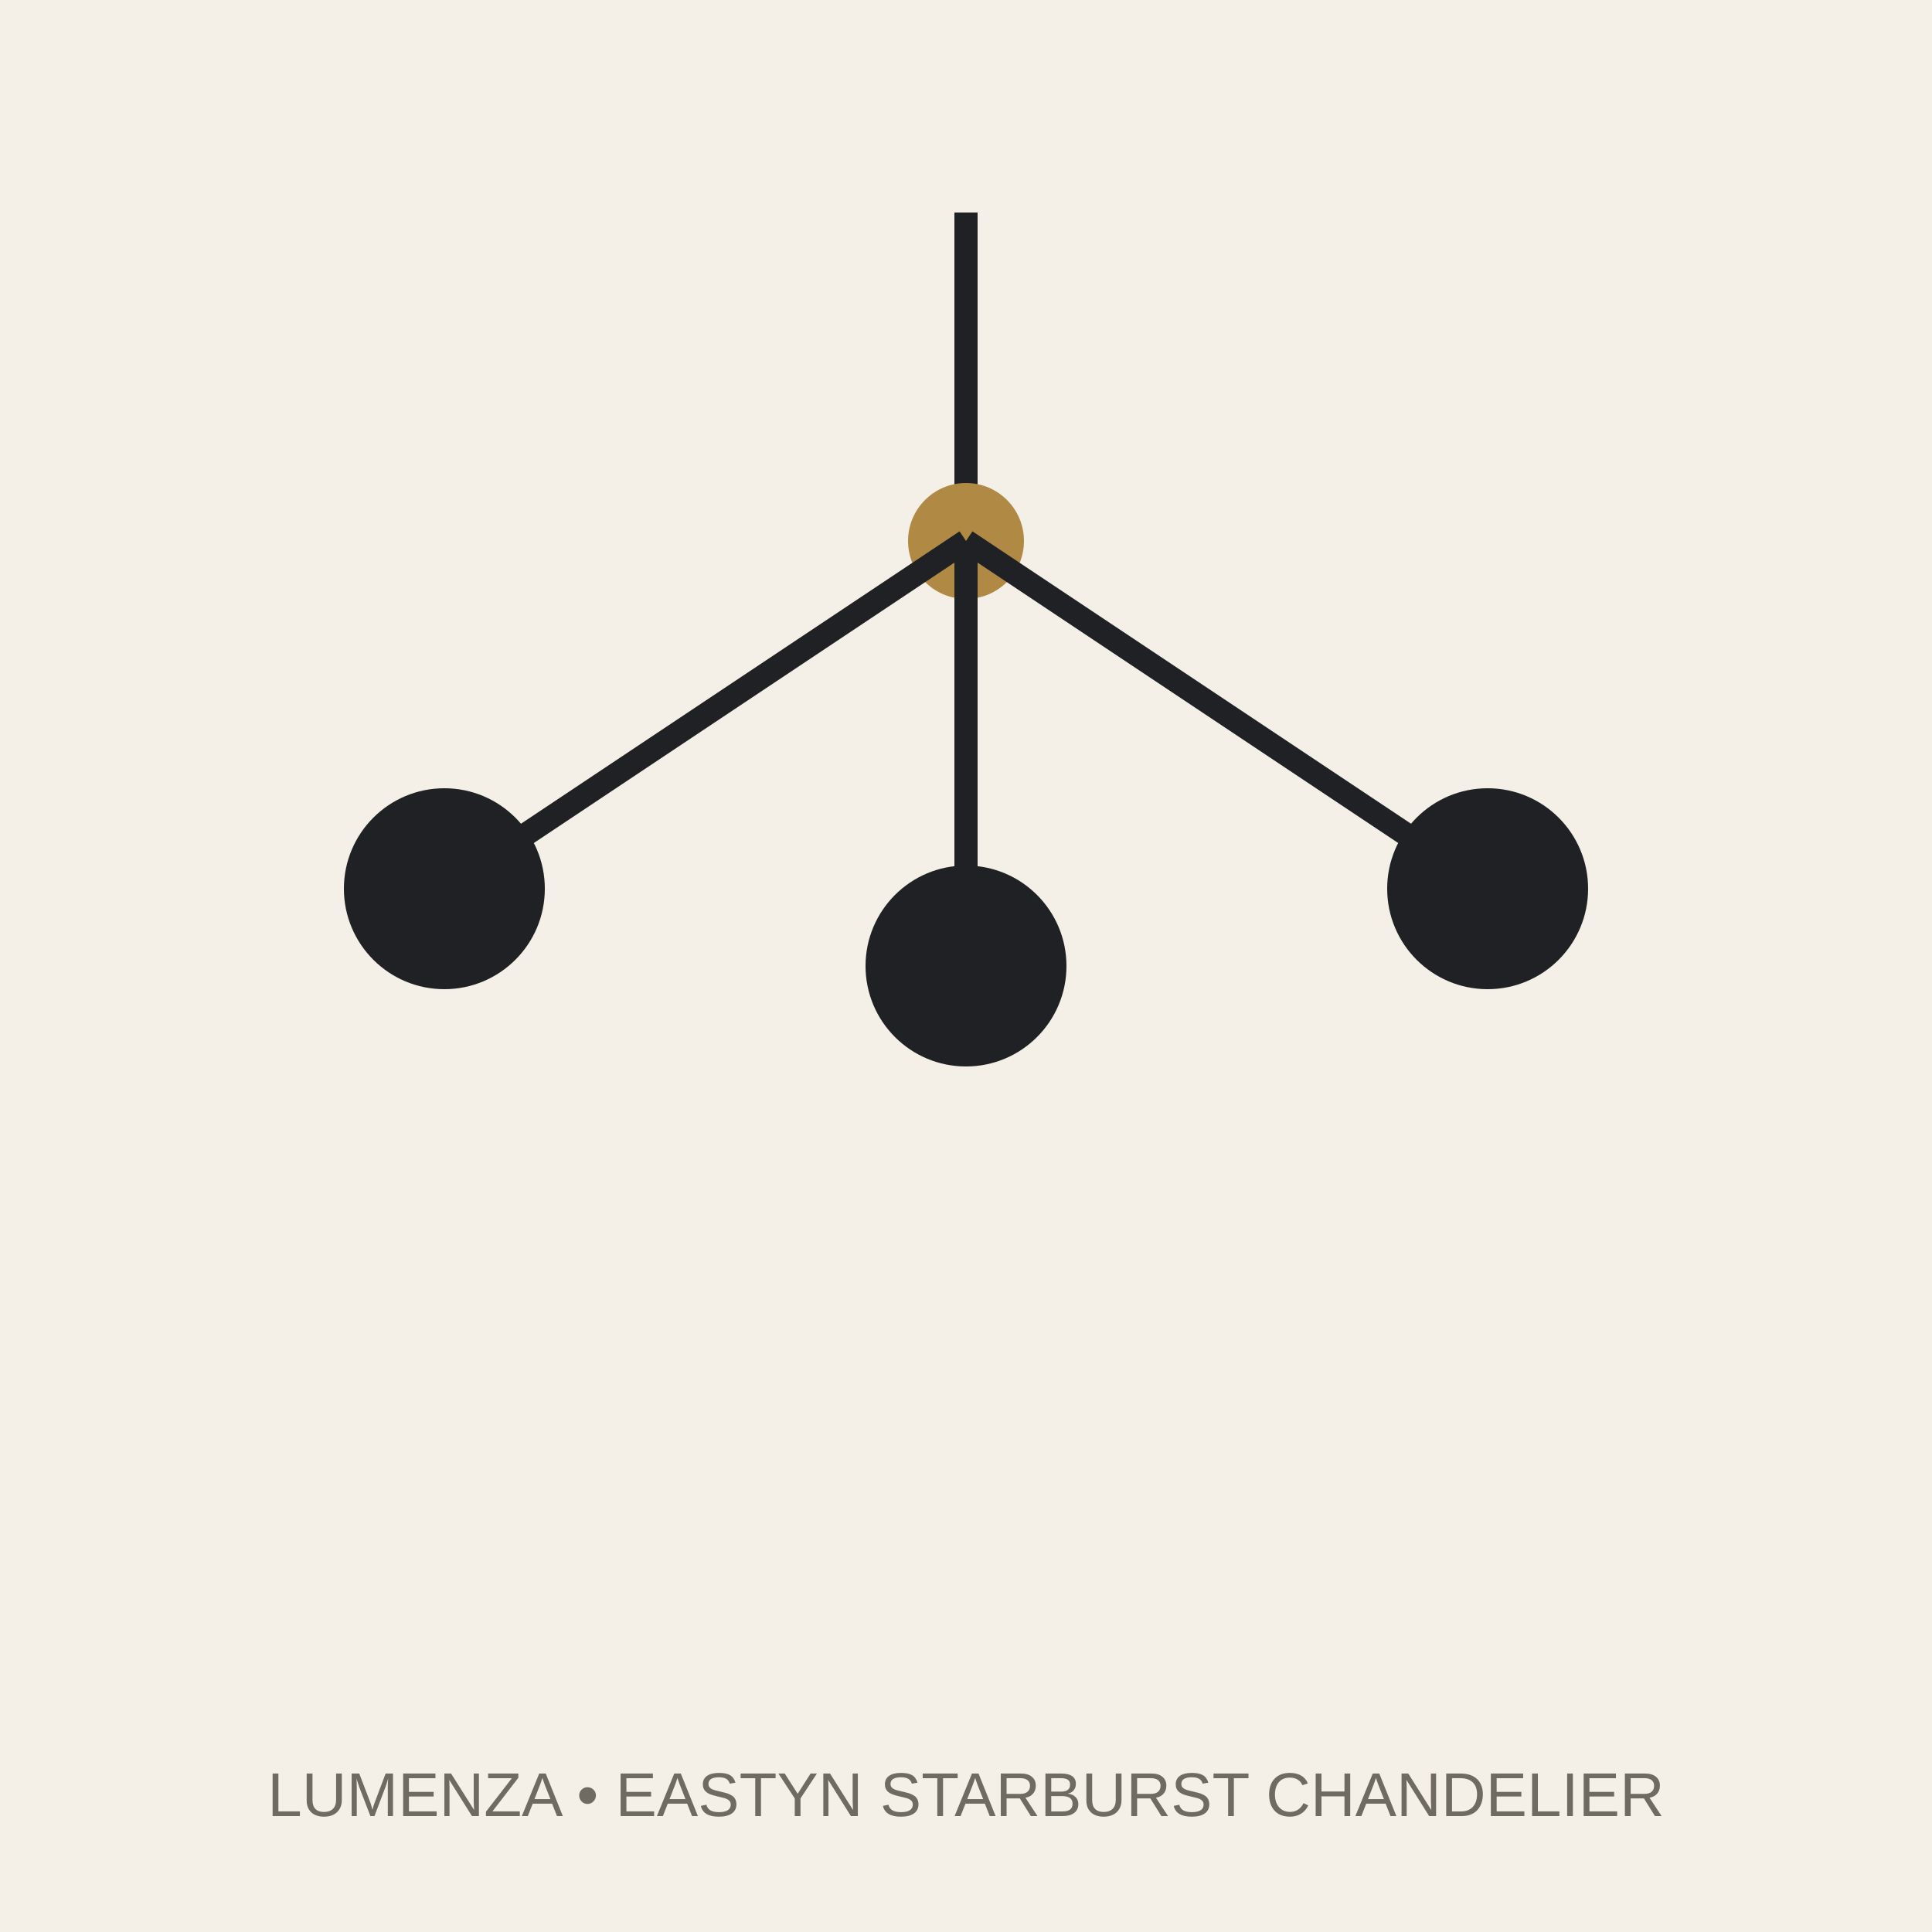
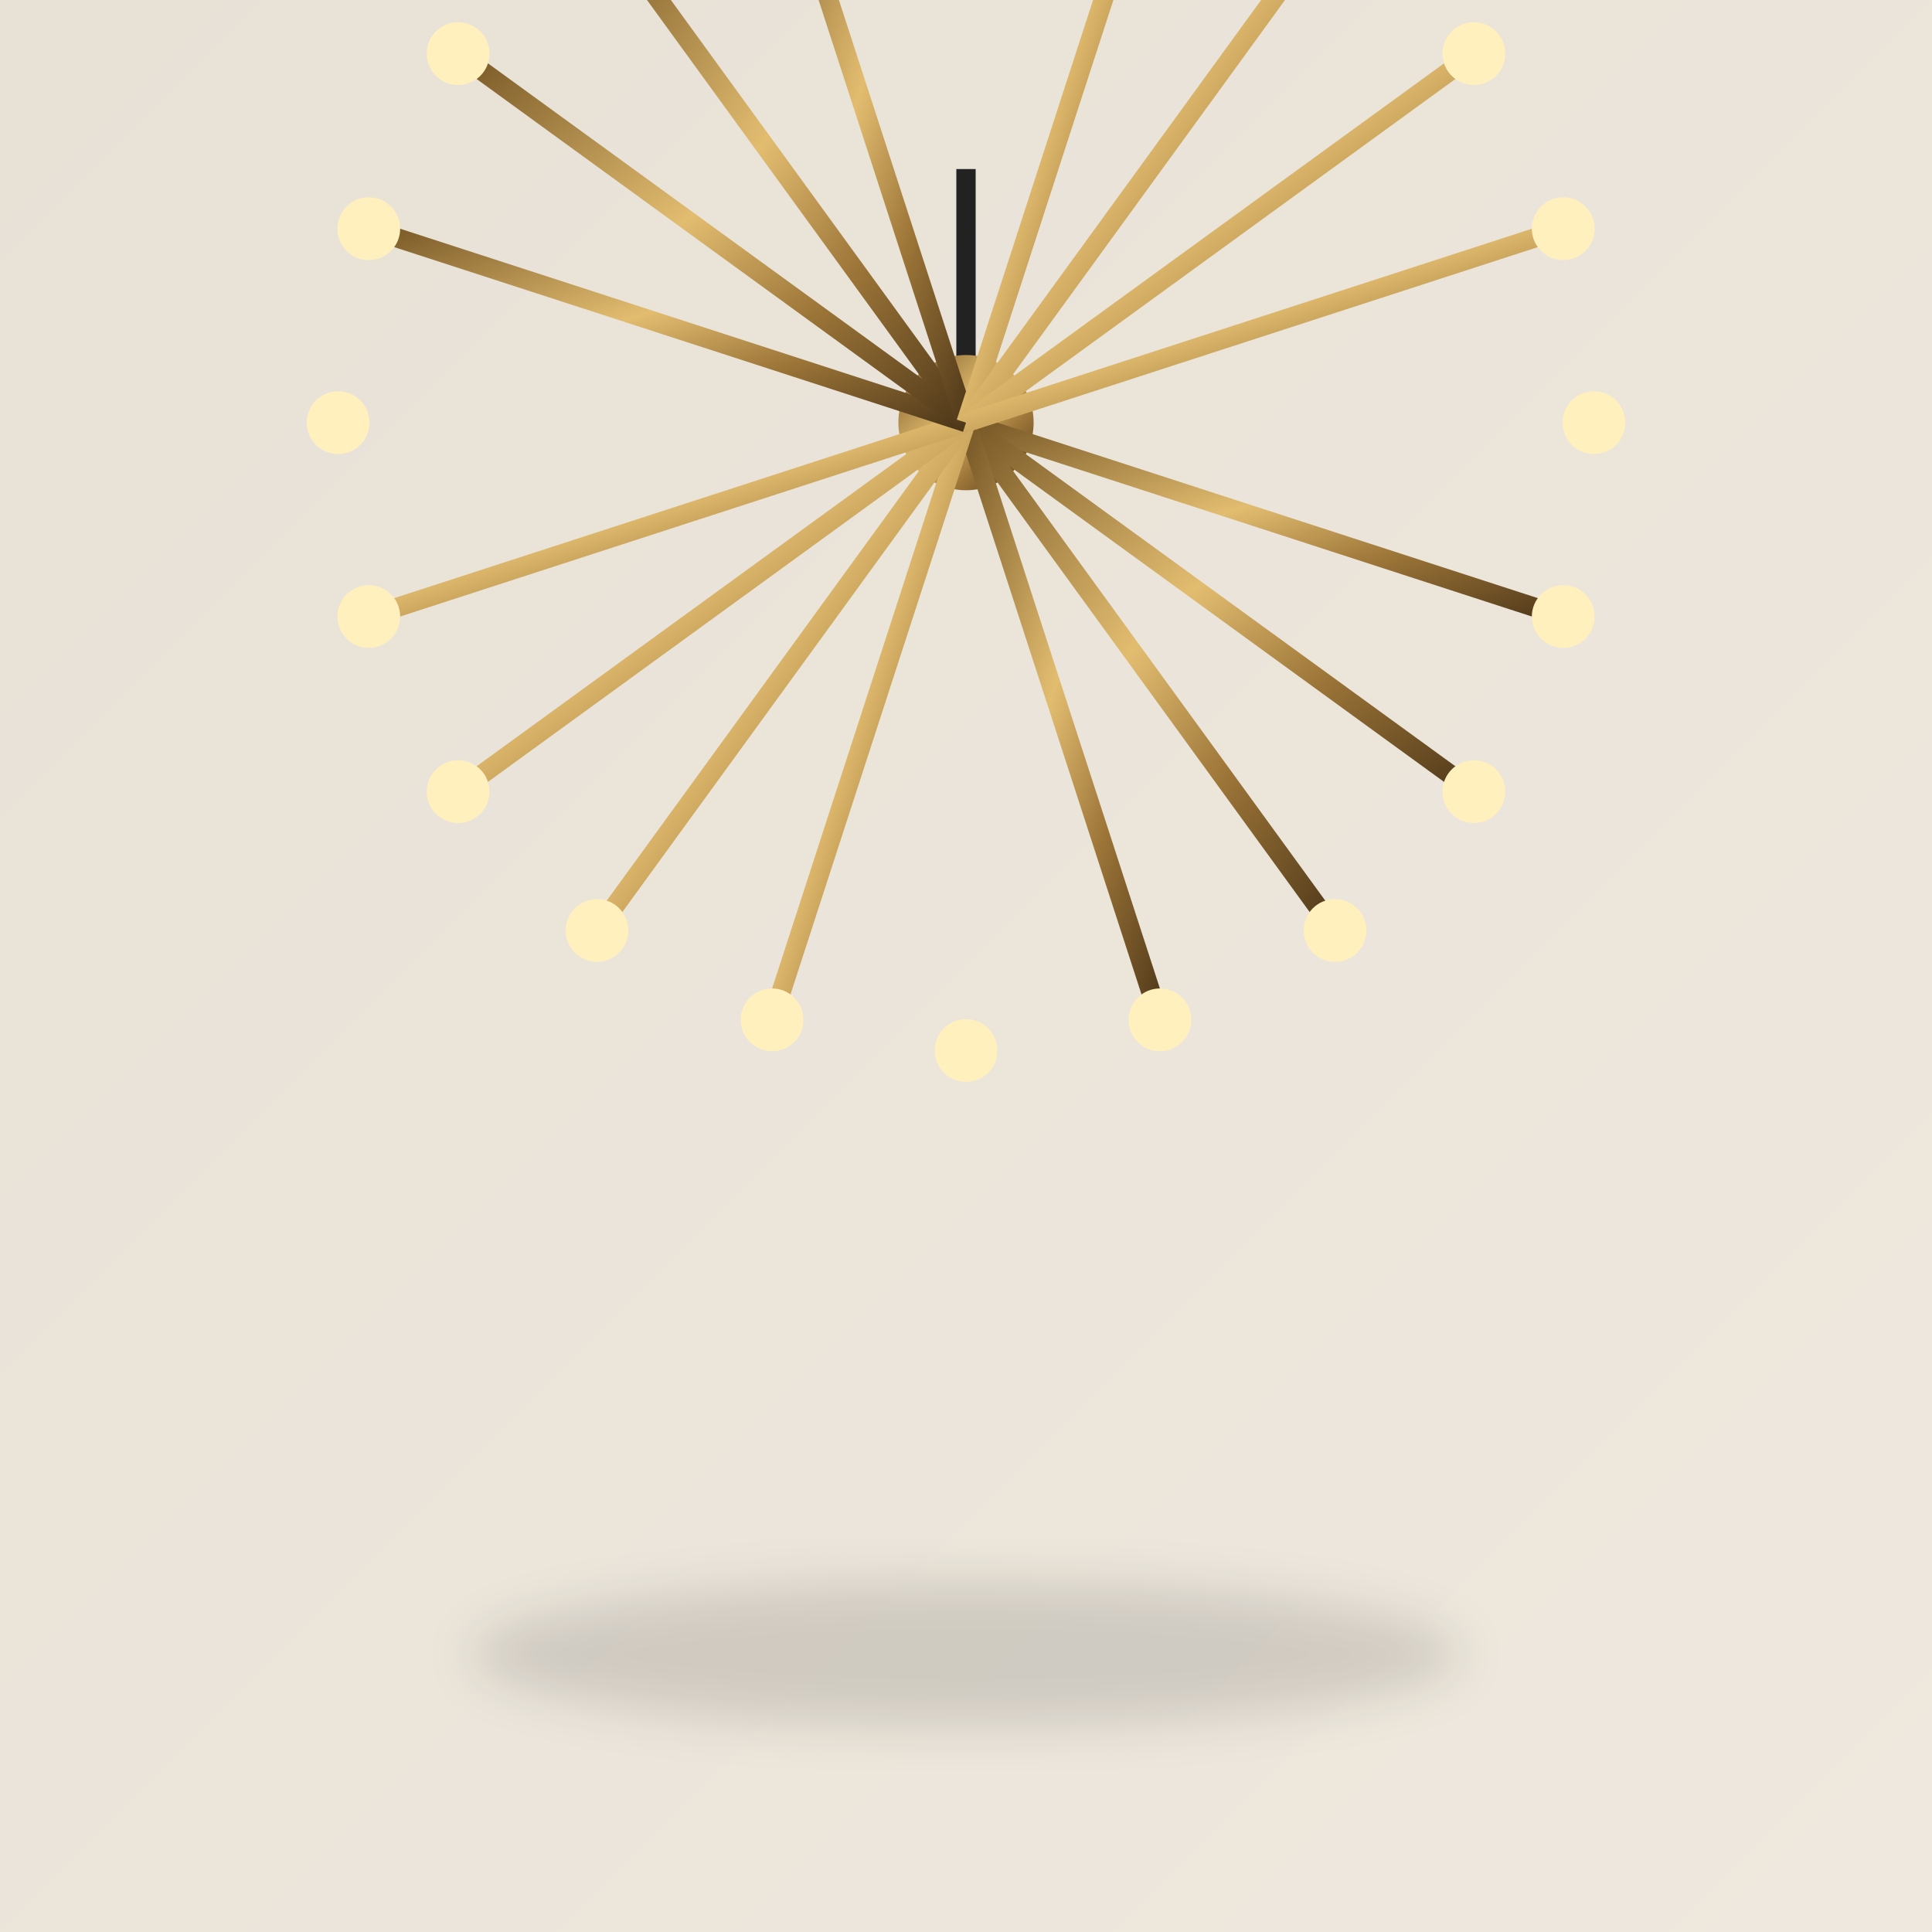
- <svg xmlns="http://www.w3.org/2000/svg" viewBox="0 0 500 500">
-   <rect width="500" height="500" fill="#F4F0E8" />
-   <path d="M250 55v80" stroke="#202124" stroke-width="6" />
-   <circle cx="250" cy="140" r="15" fill="#B08A45" />
-   <path d="M250 140L115 230M250 140L385 230M250 140v110" stroke="#202124" stroke-width="6" />
-   <circle cx="115" cy="230" r="26" fill="#202124" />
-   <circle cx="385" cy="230" r="26" fill="#202124" />
-   <circle cx="250" cy="250" r="26" fill="#202124" />
-   <text x="250" y="470" text-anchor="middle" font-family="Arial,sans-serif" font-size="16" fill="#6f6a62">LUMENZA • EASTYN STARBURST CHANDELIER</text>
+ <svg xmlns="http://www.w3.org/2000/svg" viewBox="0 0 800 800" role="img" aria-label="Eastyn Starburst Chandelier">
+   <defs>
+     <linearGradient id="bg" x1="0" y1="0" x2="1" y2="1">
+       <stop stop-color="#e8e1d6" />
+       <stop offset="1" stop-color="#eee8de" />
+     </linearGradient>
+     <linearGradient id="metal" x1="0" y1="0" x2="1" y2="1">
+       <stop stop-color="#080808" />
+       <stop offset=".45" stop-color="#4b4b48" />
+       <stop offset=".7" stop-color="#151515" />
+       <stop offset="1" stop-color="#050505" />
+     </linearGradient>
+     <linearGradient id="gold" x1="0" y1="0" x2="1" y2="1">
+       <stop stop-color="#765625" />
+       <stop offset=".45" stop-color="#e2bd70" />
+       <stop offset=".7" stop-color="#9c7538" />
+       <stop offset="1" stop-color="#4f3819" />
+     </linearGradient>
+     <linearGradient id="glass" x1="0" y1="0" x2="1" y2="1">
+       <stop stop-color="#fff" stop-opacity=".96" />
+       <stop offset=".45" stop-color="#d8d0c2" stop-opacity=".78" />
+       <stop offset="1" stop-color="#fff" stop-opacity=".95" />
+     </linearGradient>
+     <radialGradient id="glow">
+       <stop stop-color="#fff7d6" stop-opacity=".95" />
+       <stop offset="1" stop-color="#f2b84b" stop-opacity="0" />
+     </radialGradient>
+     <filter id="shadow" x="-30%" y="-30%" width="160%" height="160%">
+       <feGaussianBlur stdDeviation="16" />
+       <feColorMatrix values="0 0 0 0 0.05 0 0 0 0 0.04 0 0 0 0 0.03 0 0 0 .24 0" />
+       <feOffset dy="14" />
+     </filter>
+     <filter id="soft" x="-30%" y="-30%" width="160%" height="160%">
+       <feGaussianBlur stdDeviation="10" />
+     </filter>
+   </defs>
+   <rect width="800" height="800" fill="url(#bg)" />
+   <ellipse cx="400" cy="685" rx="205" ry="30" fill="#000" opacity=".12" filter="url(#soft)" />
+   <path d="M400 70V170" stroke="#222" stroke-width="8" />
+   <circle cx="400" cy="175" r="28" fill="url(#gold)" />
+   <g stroke="url(#gold)" stroke-width="8">
+     <path d="M400 175L660.0 175.0" />
+     <path d="M400 175L647.3 255.3" />
+     <path d="M400 175L610.3 327.8" />
+     <path d="M400 175L552.8 385.3" />
+     <path d="M400 175L480.3 422.3" />
+     <path d="M400 175L400.0 435.0" />
+     <path d="M400 175L319.7 422.3" />
+     <path d="M400 175L247.2 385.3" />
+     <path d="M400 175L189.7 327.8" />
+     <path d="M400 175L152.7 255.3" />
+     <path d="M400 175L140.0 175.0" />
+     <path d="M400 175L152.7 94.7" />
+     <path d="M400 175L189.7 22.2" />
+     <path d="M400 175L247.2 -35.3" />
+     <path d="M400 175L319.7 -72.3" />
+     <path d="M400 175L400.0 -85.0" />
+     <path d="M400 175L480.3 -72.3" />
+     <path d="M400 175L552.8 -35.3" />
+     <path d="M400 175L610.3 22.2" />
+     <path d="M400 175L647.3 94.7" />
+   </g>
+   <g fill="#fff0bd">
+     <circle cx="660.0" cy="175.0" r="13" />
+     <circle cx="647.3" cy="255.3" r="13" />
+     <circle cx="610.3" cy="327.8" r="13" />
+     <circle cx="552.8" cy="385.3" r="13" />
+     <circle cx="480.3" cy="422.3" r="13" />
+     <circle cx="400.0" cy="435.0" r="13" />
+     <circle cx="319.7" cy="422.3" r="13" />
+     <circle cx="247.2" cy="385.3" r="13" />
+     <circle cx="189.7" cy="327.8" r="13" />
+     <circle cx="152.7" cy="255.3" r="13" />
+     <circle cx="140.0" cy="175.0" r="13" />
+     <circle cx="152.7" cy="94.7" r="13" />
+     <circle cx="189.7" cy="22.2" r="13" />
+     <circle cx="247.2" cy="-35.3" r="13" />
+     <circle cx="319.7" cy="-72.3" r="13" />
+     <circle cx="400.0" cy="-85.0" r="13" />
+     <circle cx="480.3" cy="-72.3" r="13" />
+     <circle cx="552.8" cy="-35.3" r="13" />
+     <circle cx="610.3" cy="22.2" r="13" />
+     <circle cx="647.3" cy="94.7" r="13" />
+   </g>
</svg>
